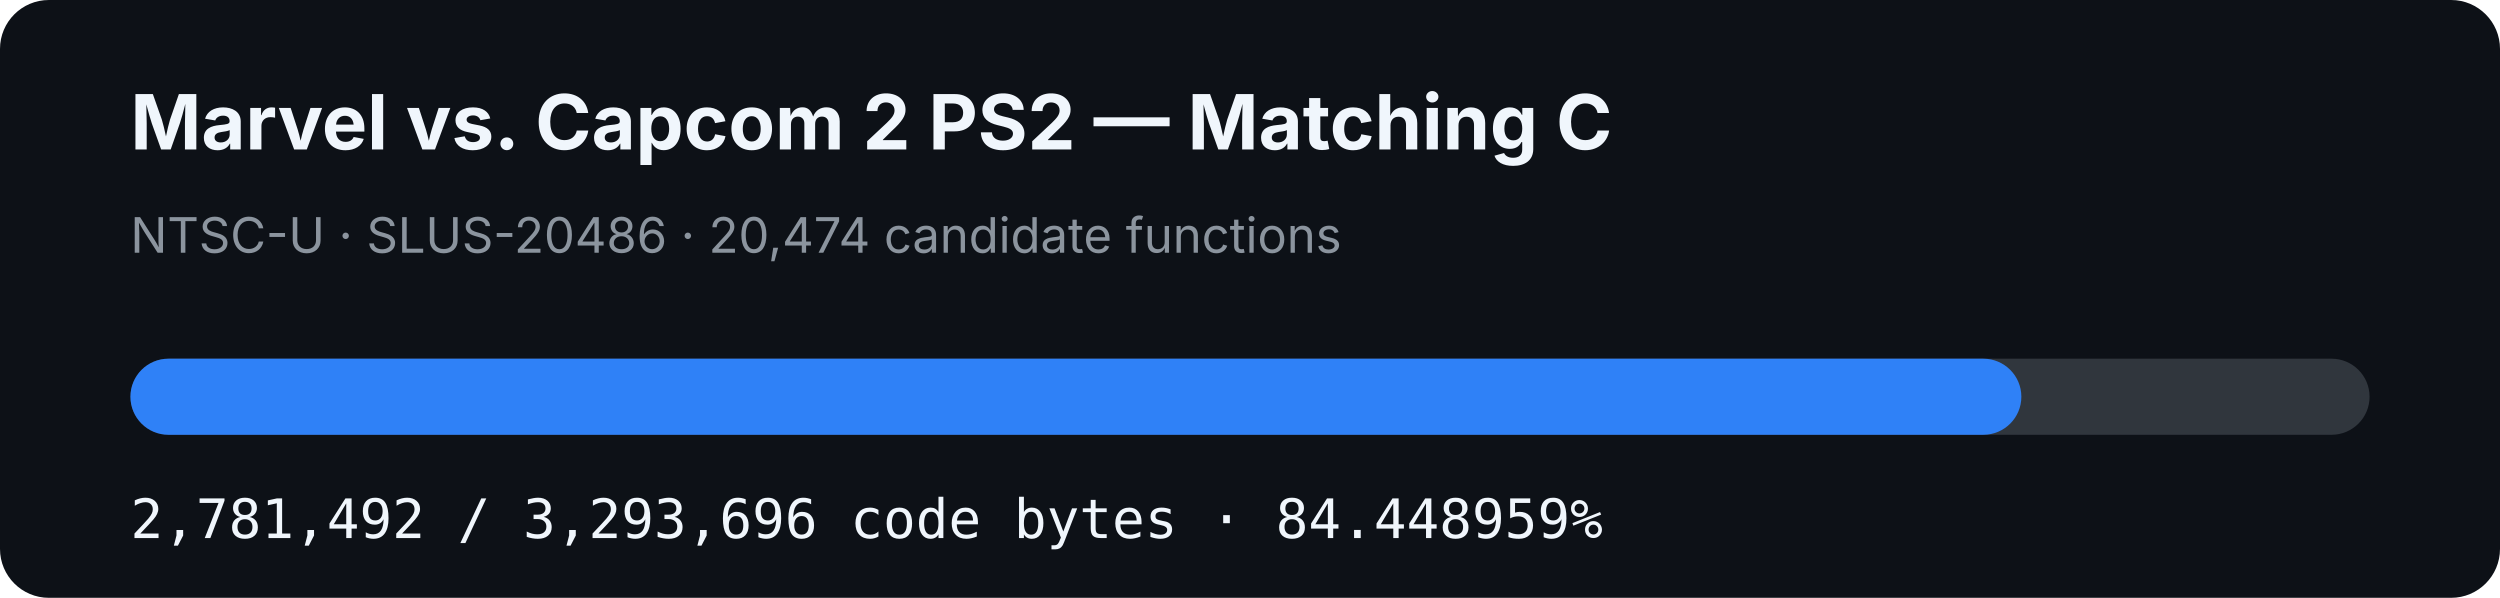
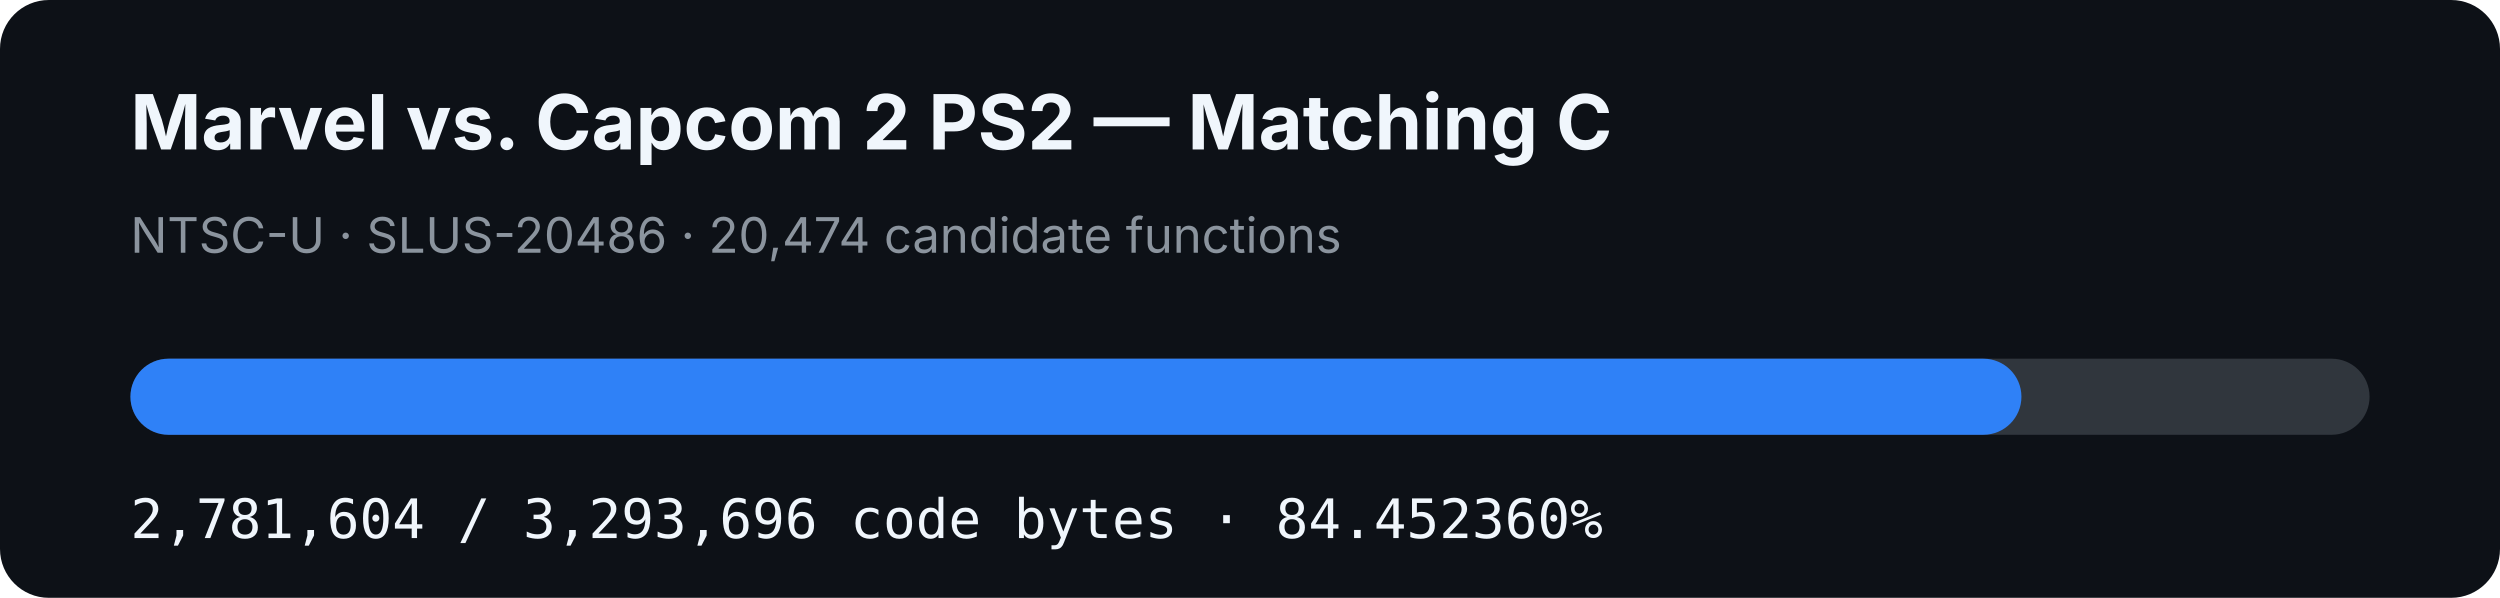
- <svg xmlns="http://www.w3.org/2000/svg" width="920" height="220" viewBox="0 0 920 220" role="img" aria-label="MVC2 PS2 matching C progress: 84.448959%">
+ <svg xmlns="http://www.w3.org/2000/svg" width="920" height="220" viewBox="0 0 920 220" role="img" aria-label="MVC2 PS2 matching C progress: 84.452360%">
  <rect width="920" height="220" rx="18" fill="#0d1117" />
  <text x="48" y="55" fill="#f0f6fc" font-family="-apple-system,BlinkMacSystemFont,Segoe UI,sans-serif" font-size="28" font-weight="700">Marvel vs. Capcom 2 PS2 — Matching C</text>
  <text x="48" y="93" fill="#8b949e" font-family="-apple-system,BlinkMacSystemFont,Segoe UI,sans-serif" font-size="18">NTSC-U · SLUS-20486 · 20,474 candidate functions</text>
  <rect x="48" y="132" width="824" height="28" rx="14" fill="#30363d" />
-   <rect x="48" y="132" width="695.859" height="28" rx="14" fill="#2f81f7" />
-   <text x="48" y="198" fill="#f0f6fc" font-family="ui-monospace,SFMono-Regular,Menlo,monospace" font-size="20">2,781,492 / 3,293,696 code bytes · 84.448959%</text>
+   <rect x="48" y="132" width="695.887" height="28" rx="14" fill="#2f81f7" />
+   <text x="48" y="198" fill="#f0f6fc" font-family="ui-monospace,SFMono-Regular,Menlo,monospace" font-size="20">2,781,604 / 3,293,696 code bytes · 84.452360%</text>
</svg>
